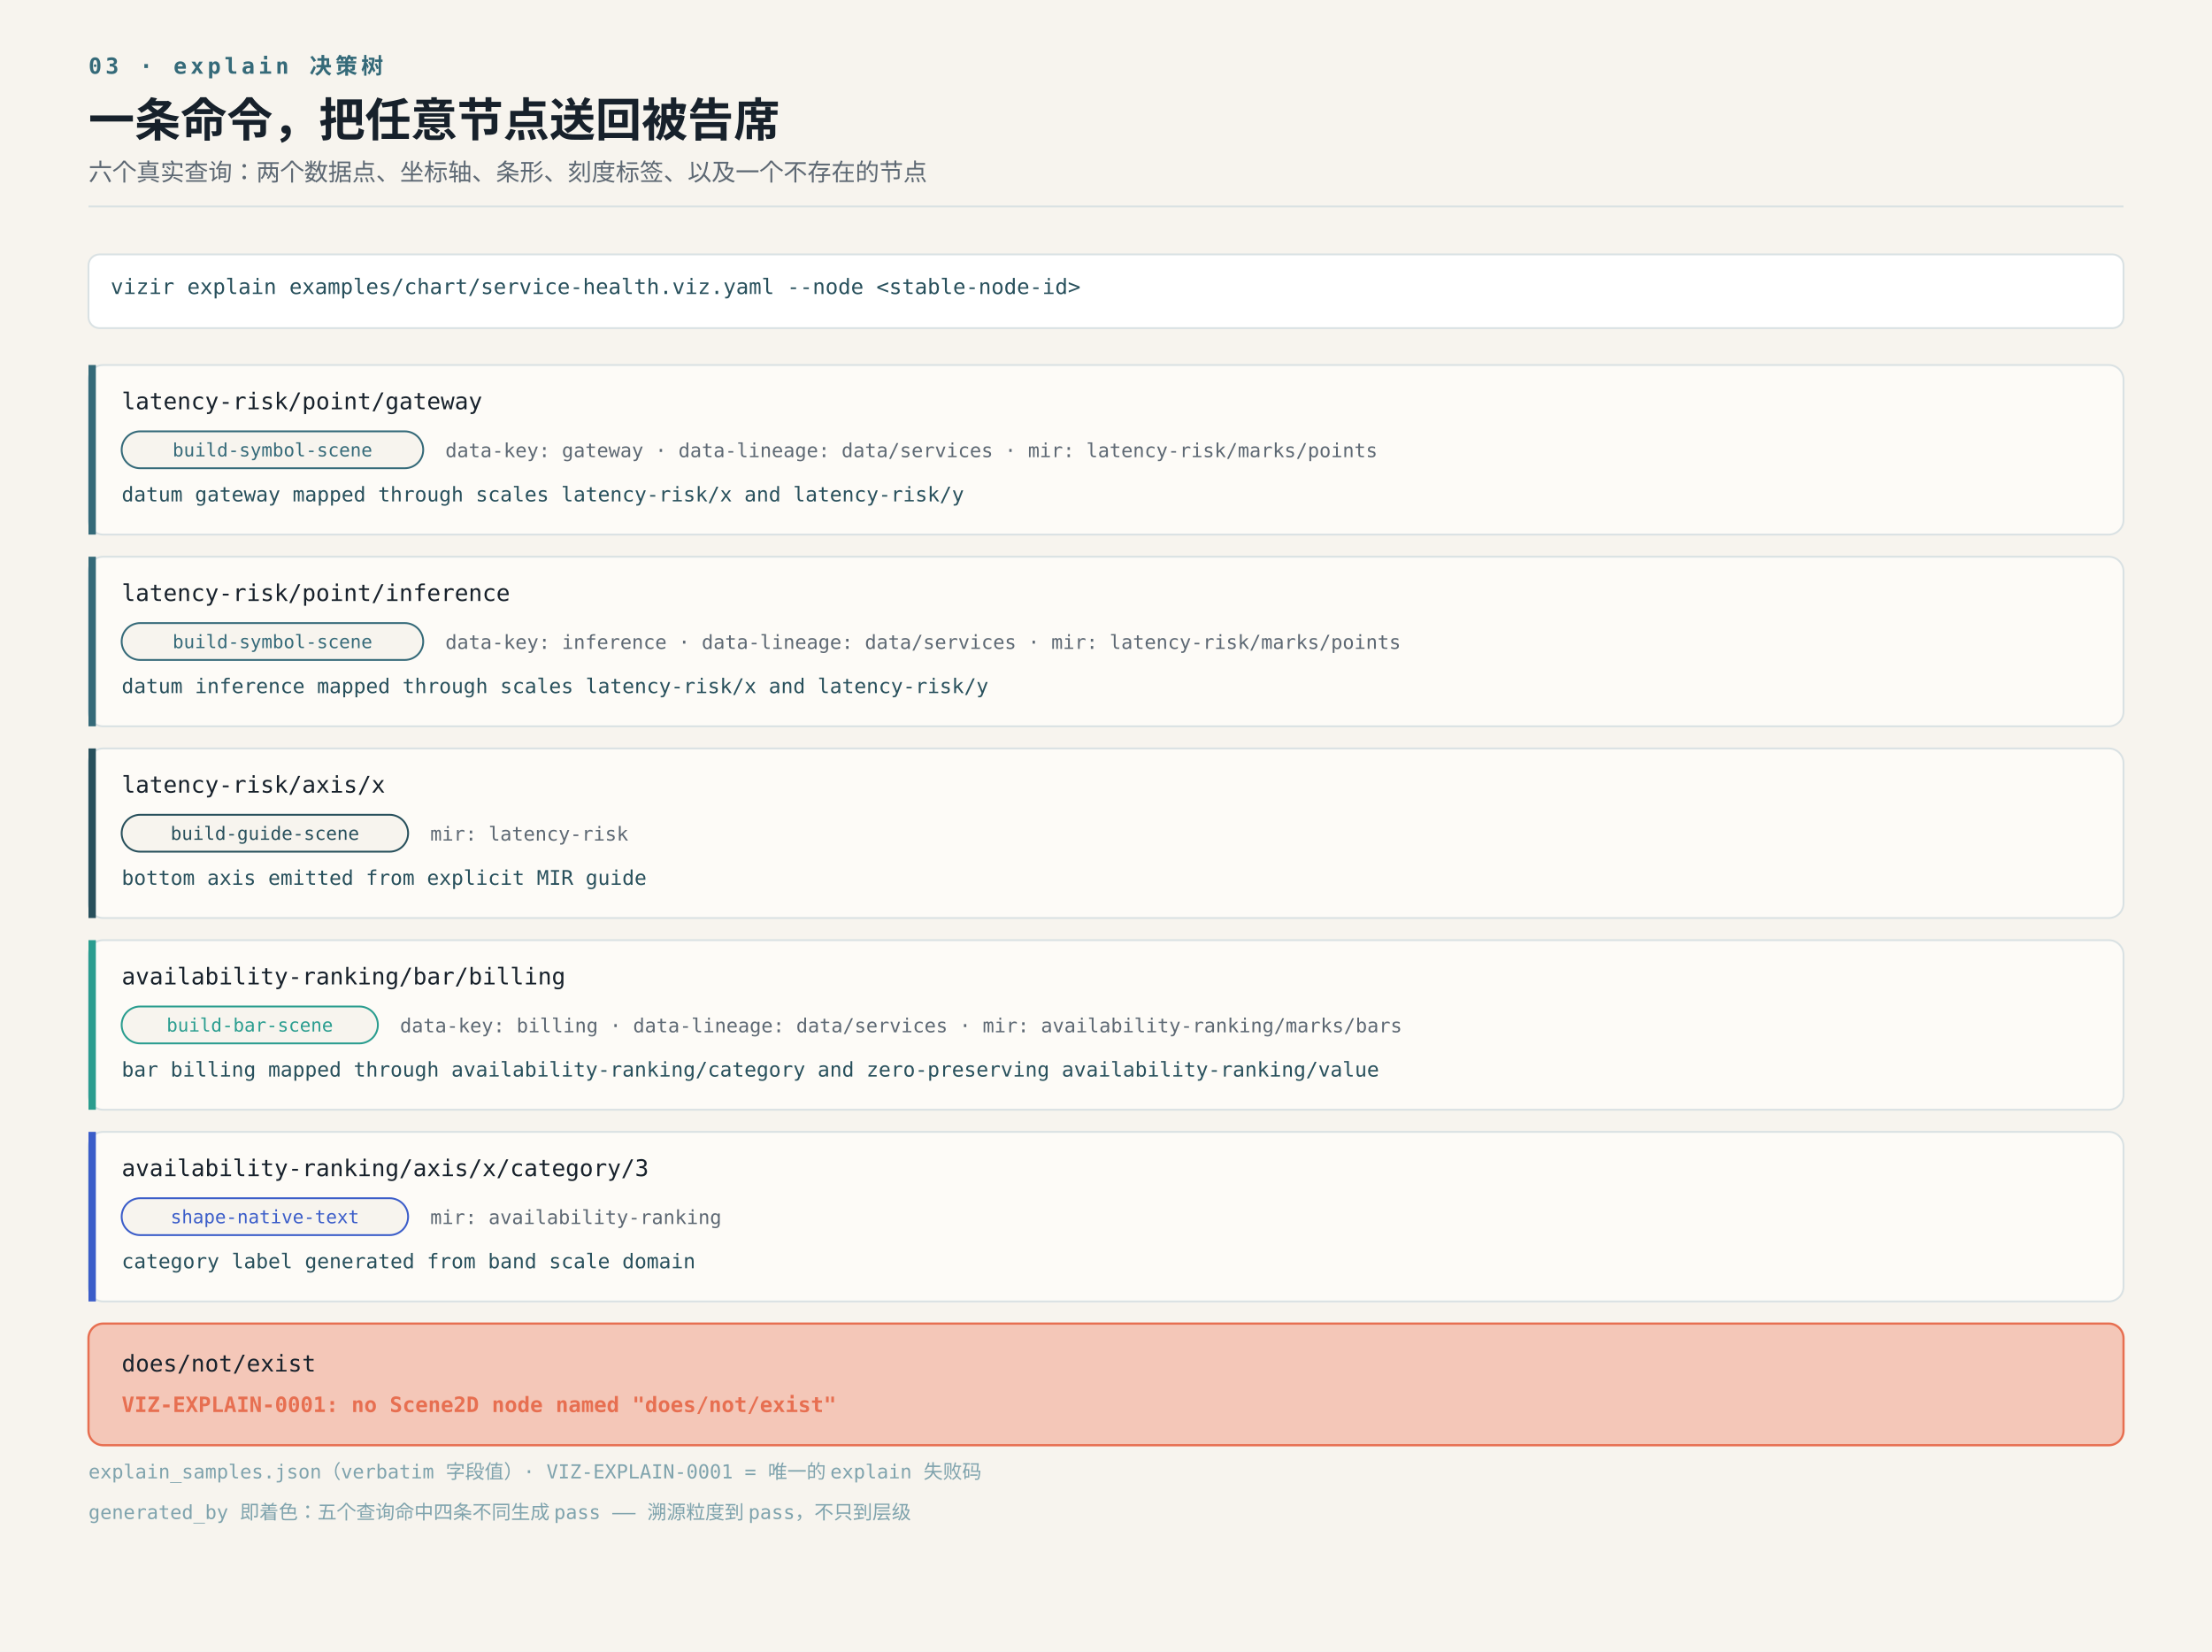
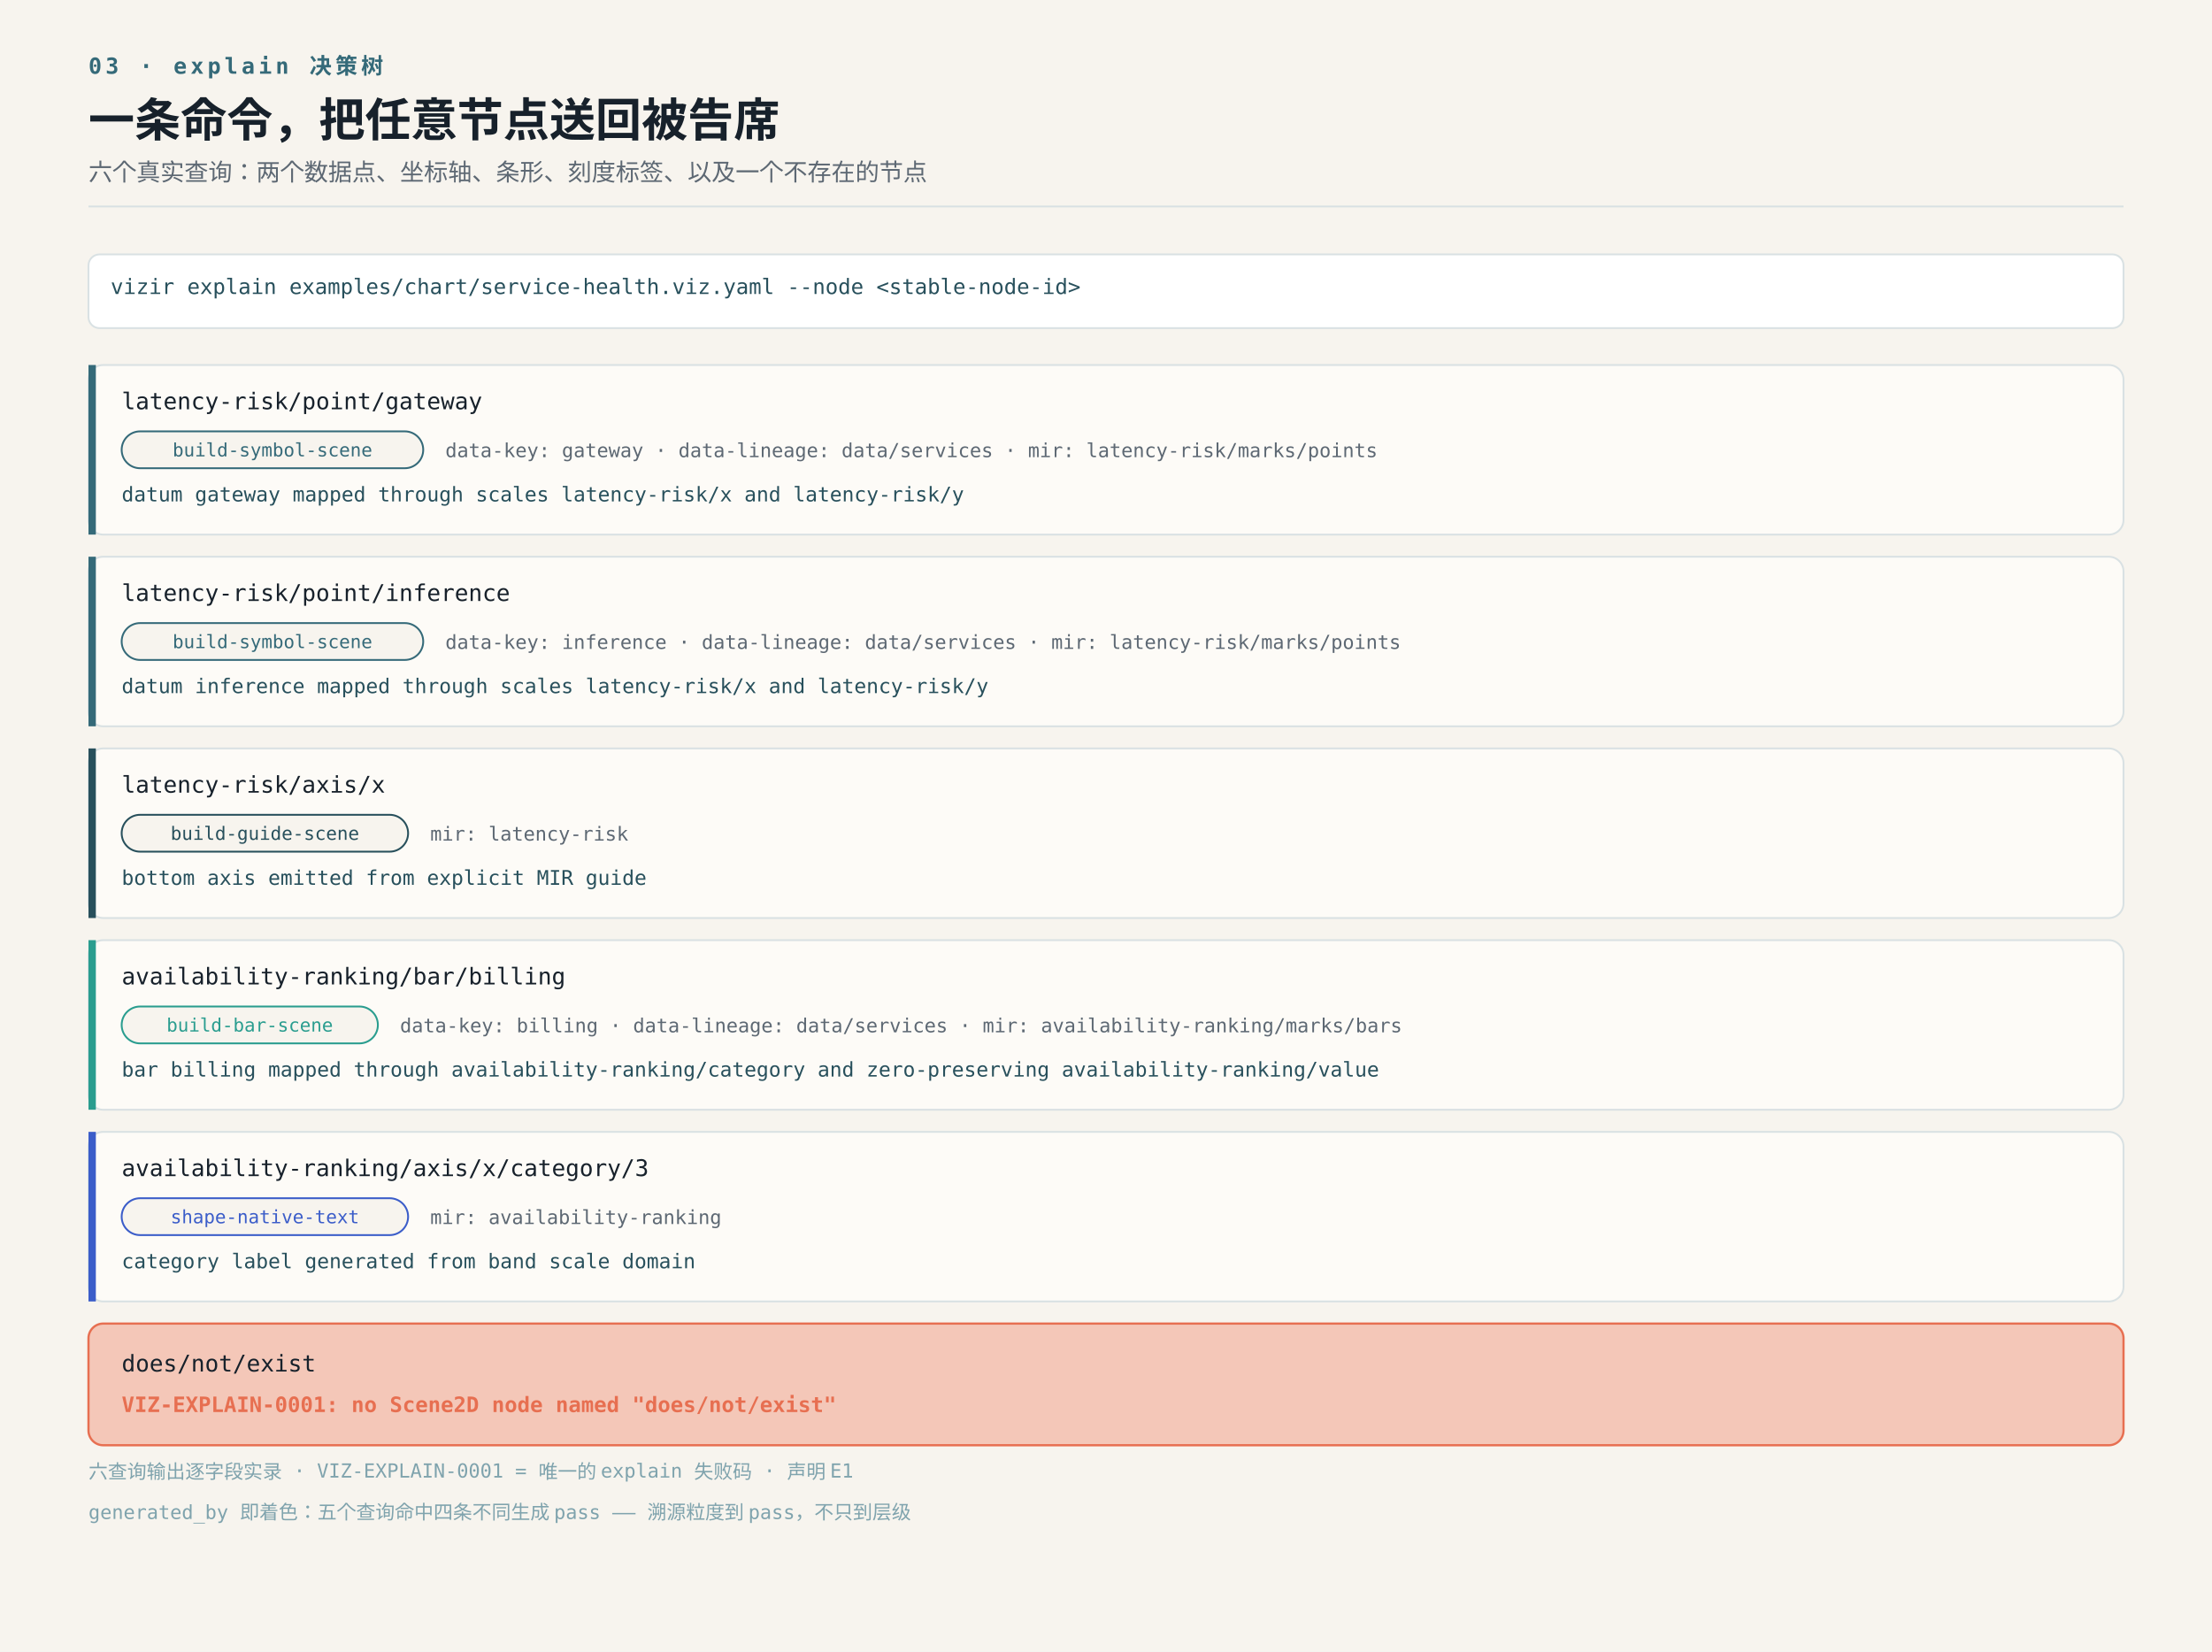
<svg xmlns="http://www.w3.org/2000/svg" viewBox="0 0 1200 896" width="1200" height="896">
  <rect x="0" y="0" width="1200" height="896" fill="#F7F4EE" />
  <text x="48" y="40" font-size="12" fill="#356A79" font-family="'0xProto Nerd Font','SF Mono',Menlo,monospace" font-weight="700" text-anchor="start" letter-spacing="2">03 · explain 决策树</text>
  <text x="48" y="74" font-size="25" fill="#17212B" font-family="'Source Han Serif SC','PingFang SC',serif" font-weight="700" text-anchor="start">一条命令，把任意节点送回被告席</text>
  <text x="48" y="98" font-size="13" fill="#5D6873" font-family="'Source Han Sans SC','PingFang SC',sans-serif" font-weight="400" text-anchor="start">六个真实查询：两个数据点、坐标轴、条形、刻度标签、以及一个不存在的节点</text>
  <line x1="48" y1="112" x2="1152" y2="112" stroke="#D9E1E3" stroke-width="1" />
  <rect x="48" y="138" width="1104" height="40" fill="#FFFFFF" stroke="#D9E1E3" stroke-width="1" rx="6" />
  <text x="60" y="159.5" font-size="11.5" fill="#28505C" font-family="'0xProto Nerd Font','SF Mono',Menlo,monospace" font-weight="400" text-anchor="start">vizir explain examples/chart/service-health.viz.yaml --node &lt;stable-node-id&gt;</text>
  <rect x="48" y="198" width="1104" height="92" fill="#FDFBF7" stroke="#D9E1E3" stroke-width="1" rx="8" />
  <rect x="48" y="198" width="4" height="92" fill="#356A79" />
  <text x="66" y="222" font-size="12.5" fill="#17212B" font-family="'0xProto Nerd Font','SF Mono',Menlo,monospace" font-weight="400" text-anchor="start">latency-risk/point/gateway</text>
  <rect x="66" y="234" width="163.6" height="20" fill="#F7F4EE" stroke="#356A79" stroke-width="1" rx="10" />
  <text x="147.8" y="247.6" font-size="10" fill="#356A79" font-family="'0xProto Nerd Font','SF Mono',Menlo,monospace" font-weight="400" text-anchor="middle">build-symbol-scene</text>
  <text x="241.6" y="248" font-size="10.5" fill="#5D6873" font-family="'0xProto Nerd Font','SF Mono',Menlo,monospace" font-weight="400" text-anchor="start">data-key: gateway · data-lineage: data/services · mir: latency-risk/marks/points</text>
  <text x="66" y="272" font-size="11" fill="#28505C" font-family="'0xProto Nerd Font','SF Mono',Menlo,monospace" font-weight="400" text-anchor="start">datum gateway mapped through scales latency-risk/x and latency-risk/y</text>
  <rect x="48" y="302" width="1104" height="92" fill="#FDFBF7" stroke="#D9E1E3" stroke-width="1" rx="8" />
  <rect x="48" y="302" width="4" height="92" fill="#356A79" />
  <text x="66" y="326" font-size="12.5" fill="#17212B" font-family="'0xProto Nerd Font','SF Mono',Menlo,monospace" font-weight="400" text-anchor="start">latency-risk/point/inference</text>
  <rect x="66" y="338" width="163.6" height="20" fill="#F7F4EE" stroke="#356A79" stroke-width="1" rx="10" />
  <text x="147.8" y="351.6" font-size="10" fill="#356A79" font-family="'0xProto Nerd Font','SF Mono',Menlo,monospace" font-weight="400" text-anchor="middle">build-symbol-scene</text>
  <text x="241.6" y="352" font-size="10.5" fill="#5D6873" font-family="'0xProto Nerd Font','SF Mono',Menlo,monospace" font-weight="400" text-anchor="start">data-key: inference · data-lineage: data/services · mir: latency-risk/marks/points</text>
  <text x="66" y="376" font-size="11" fill="#28505C" font-family="'0xProto Nerd Font','SF Mono',Menlo,monospace" font-weight="400" text-anchor="start">datum inference mapped through scales latency-risk/x and latency-risk/y</text>
  <rect x="48" y="406" width="1104" height="92" fill="#FDFBF7" stroke="#D9E1E3" stroke-width="1" rx="8" />
  <rect x="48" y="406" width="4" height="92" fill="#28505C" />
  <text x="66" y="430" font-size="12.5" fill="#17212B" font-family="'0xProto Nerd Font','SF Mono',Menlo,monospace" font-weight="400" text-anchor="start">latency-risk/axis/x</text>
  <rect x="66" y="442" width="155.4" height="20" fill="#F7F4EE" stroke="#28505C" stroke-width="1" rx="10" />
  <text x="143.7" y="455.6" font-size="10" fill="#28505C" font-family="'0xProto Nerd Font','SF Mono',Menlo,monospace" font-weight="400" text-anchor="middle">build-guide-scene</text>
  <text x="233.4" y="456" font-size="10.5" fill="#5D6873" font-family="'0xProto Nerd Font','SF Mono',Menlo,monospace" font-weight="400" text-anchor="start">mir: latency-risk</text>
  <text x="66" y="480" font-size="11" fill="#28505C" font-family="'0xProto Nerd Font','SF Mono',Menlo,monospace" font-weight="400" text-anchor="start">bottom axis emitted from explicit MIR guide</text>
  <rect x="48" y="510" width="1104" height="92" fill="#FDFBF7" stroke="#D9E1E3" stroke-width="1" rx="8" />
  <rect x="48" y="510" width="4" height="92" fill="#2A9D8F" />
  <text x="66" y="534" font-size="12.5" fill="#17212B" font-family="'0xProto Nerd Font','SF Mono',Menlo,monospace" font-weight="400" text-anchor="start">availability-ranking/bar/billing</text>
  <rect x="66" y="546" width="139.0" height="20" fill="#F7F4EE" stroke="#2A9D8F" stroke-width="1" rx="10" />
  <text x="135.5" y="559.6" font-size="10" fill="#2A9D8F" font-family="'0xProto Nerd Font','SF Mono',Menlo,monospace" font-weight="400" text-anchor="middle">build-bar-scene</text>
  <text x="217.0" y="560" font-size="10.5" fill="#5D6873" font-family="'0xProto Nerd Font','SF Mono',Menlo,monospace" font-weight="400" text-anchor="start">data-key: billing · data-lineage: data/services · mir: availability-ranking/marks/bars</text>
  <text x="66" y="584" font-size="11" fill="#28505C" font-family="'0xProto Nerd Font','SF Mono',Menlo,monospace" font-weight="400" text-anchor="start">bar billing mapped through availability-ranking/category and zero-preserving availability-ranking/value</text>
  <rect x="48" y="614" width="1104" height="92" fill="#FDFBF7" stroke="#D9E1E3" stroke-width="1" rx="8" />
  <rect x="48" y="614" width="4" height="92" fill="#3B5DC9" />
  <text x="66" y="638" font-size="12.5" fill="#17212B" font-family="'0xProto Nerd Font','SF Mono',Menlo,monospace" font-weight="400" text-anchor="start">availability-ranking/axis/x/category/3</text>
  <rect x="66" y="650" width="155.4" height="20" fill="#F7F4EE" stroke="#3B5DC9" stroke-width="1" rx="10" />
  <text x="143.7" y="663.6" font-size="10" fill="#3B5DC9" font-family="'0xProto Nerd Font','SF Mono',Menlo,monospace" font-weight="400" text-anchor="middle">shape-native-text</text>
  <text x="233.4" y="664" font-size="10.5" fill="#5D6873" font-family="'0xProto Nerd Font','SF Mono',Menlo,monospace" font-weight="400" text-anchor="start">mir: availability-ranking</text>
  <text x="66" y="688" font-size="11" fill="#28505C" font-family="'0xProto Nerd Font','SF Mono',Menlo,monospace" font-weight="400" text-anchor="start">category label generated from band scale domain</text>
  <rect x="48" y="718" width="1104" height="66" fill="#F4C7B8" stroke="#E76F51" stroke-width="1.2" rx="8" />
  <text x="66" y="744" font-size="12.5" fill="#17212B" font-family="'0xProto Nerd Font','SF Mono',Menlo,monospace" font-weight="400" text-anchor="start">does/not/exist</text>
  <text x="66" y="766" font-size="11.5" fill="#E76F51" font-family="'0xProto Nerd Font','SF Mono',Menlo,monospace" font-weight="700" text-anchor="start">VIZ-EXPLAIN-0001: no Scene2D node named "does/not/exist"</text>
-   <text x="48" y="802" font-size="10.5" fill="#7FA3AD" font-family="'0xProto Nerd Font','SF Mono',Menlo,monospace" font-weight="400" text-anchor="start">explain_samples.json（verbatim 字段值）· VIZ-EXPLAIN-0001 = 唯一的 explain 失败码</text>
+   <text x="48" y="802" font-size="10.5" fill="#7FA3AD" font-family="'0xProto Nerd Font','SF Mono',Menlo,monospace" font-weight="400" text-anchor="start">六查询输出逐字段实录 · VIZ-EXPLAIN-0001 = 唯一的 explain 失败码 · 声明 E1</text>
  <text x="48" y="824" font-size="10.5" fill="#7FA3AD" font-family="'0xProto Nerd Font','SF Mono',Menlo,monospace" font-weight="400" text-anchor="start">generated_by 即着色：五个查询命中四条不同生成 pass —— 溯源粒度到 pass，不只到层级</text>
</svg>
